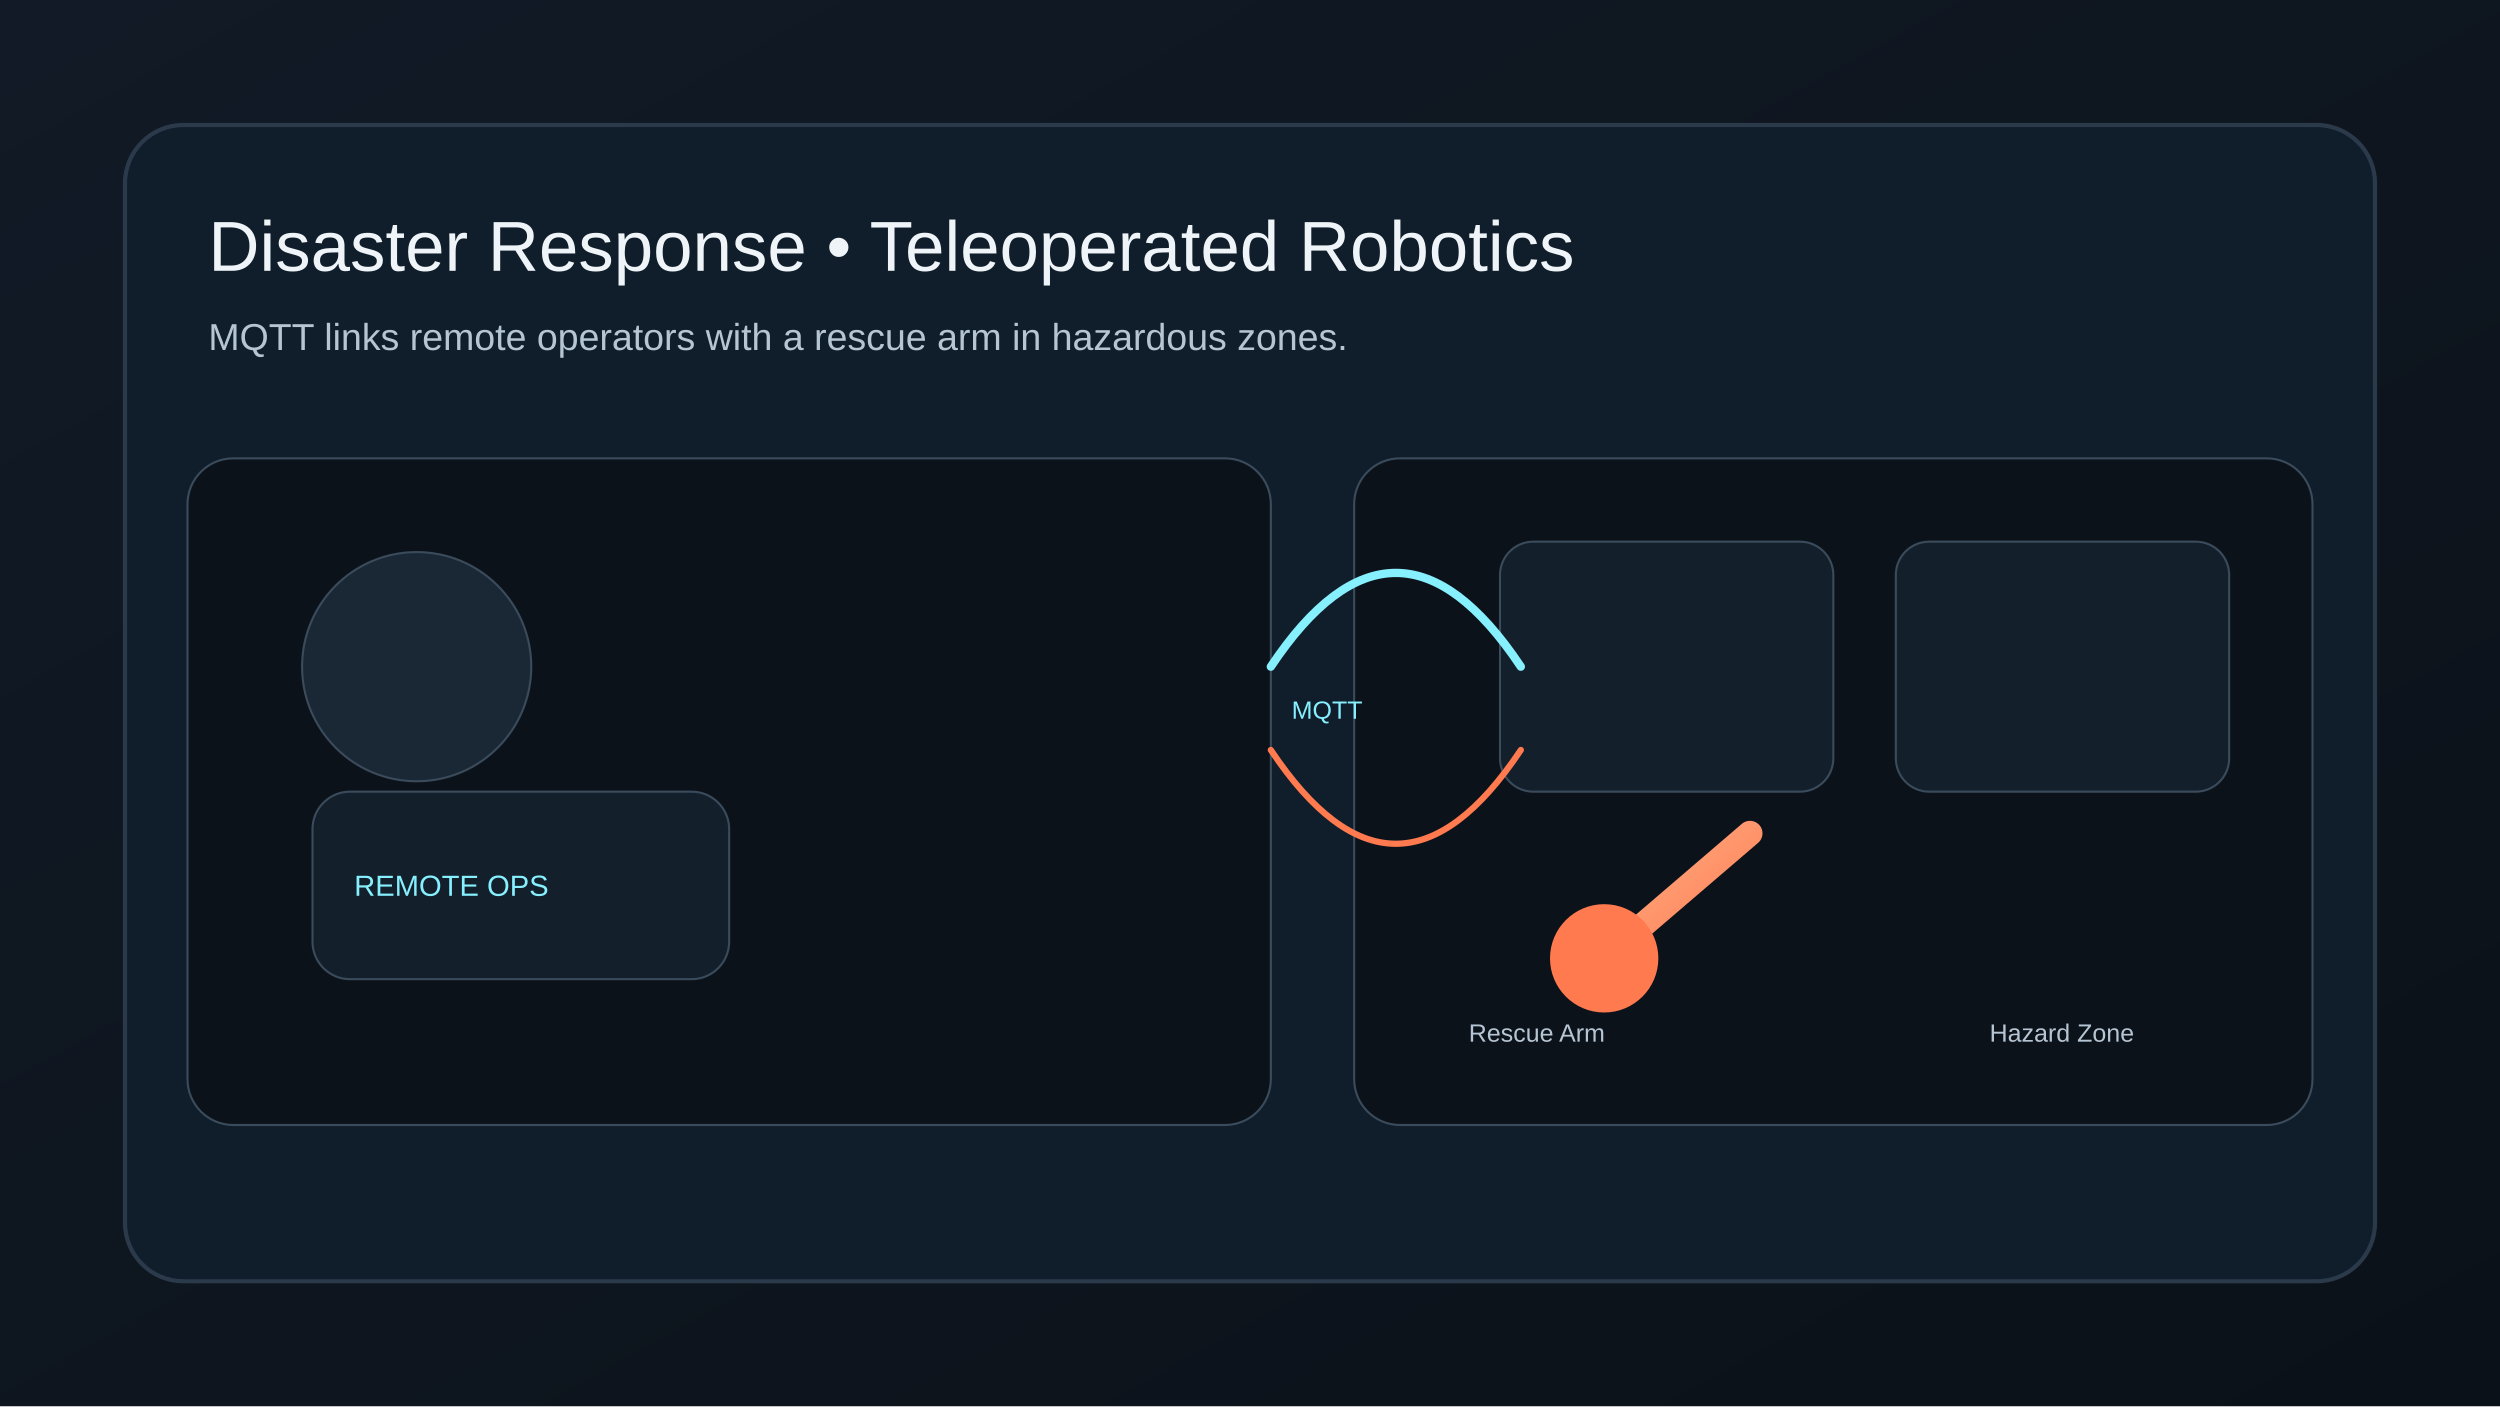
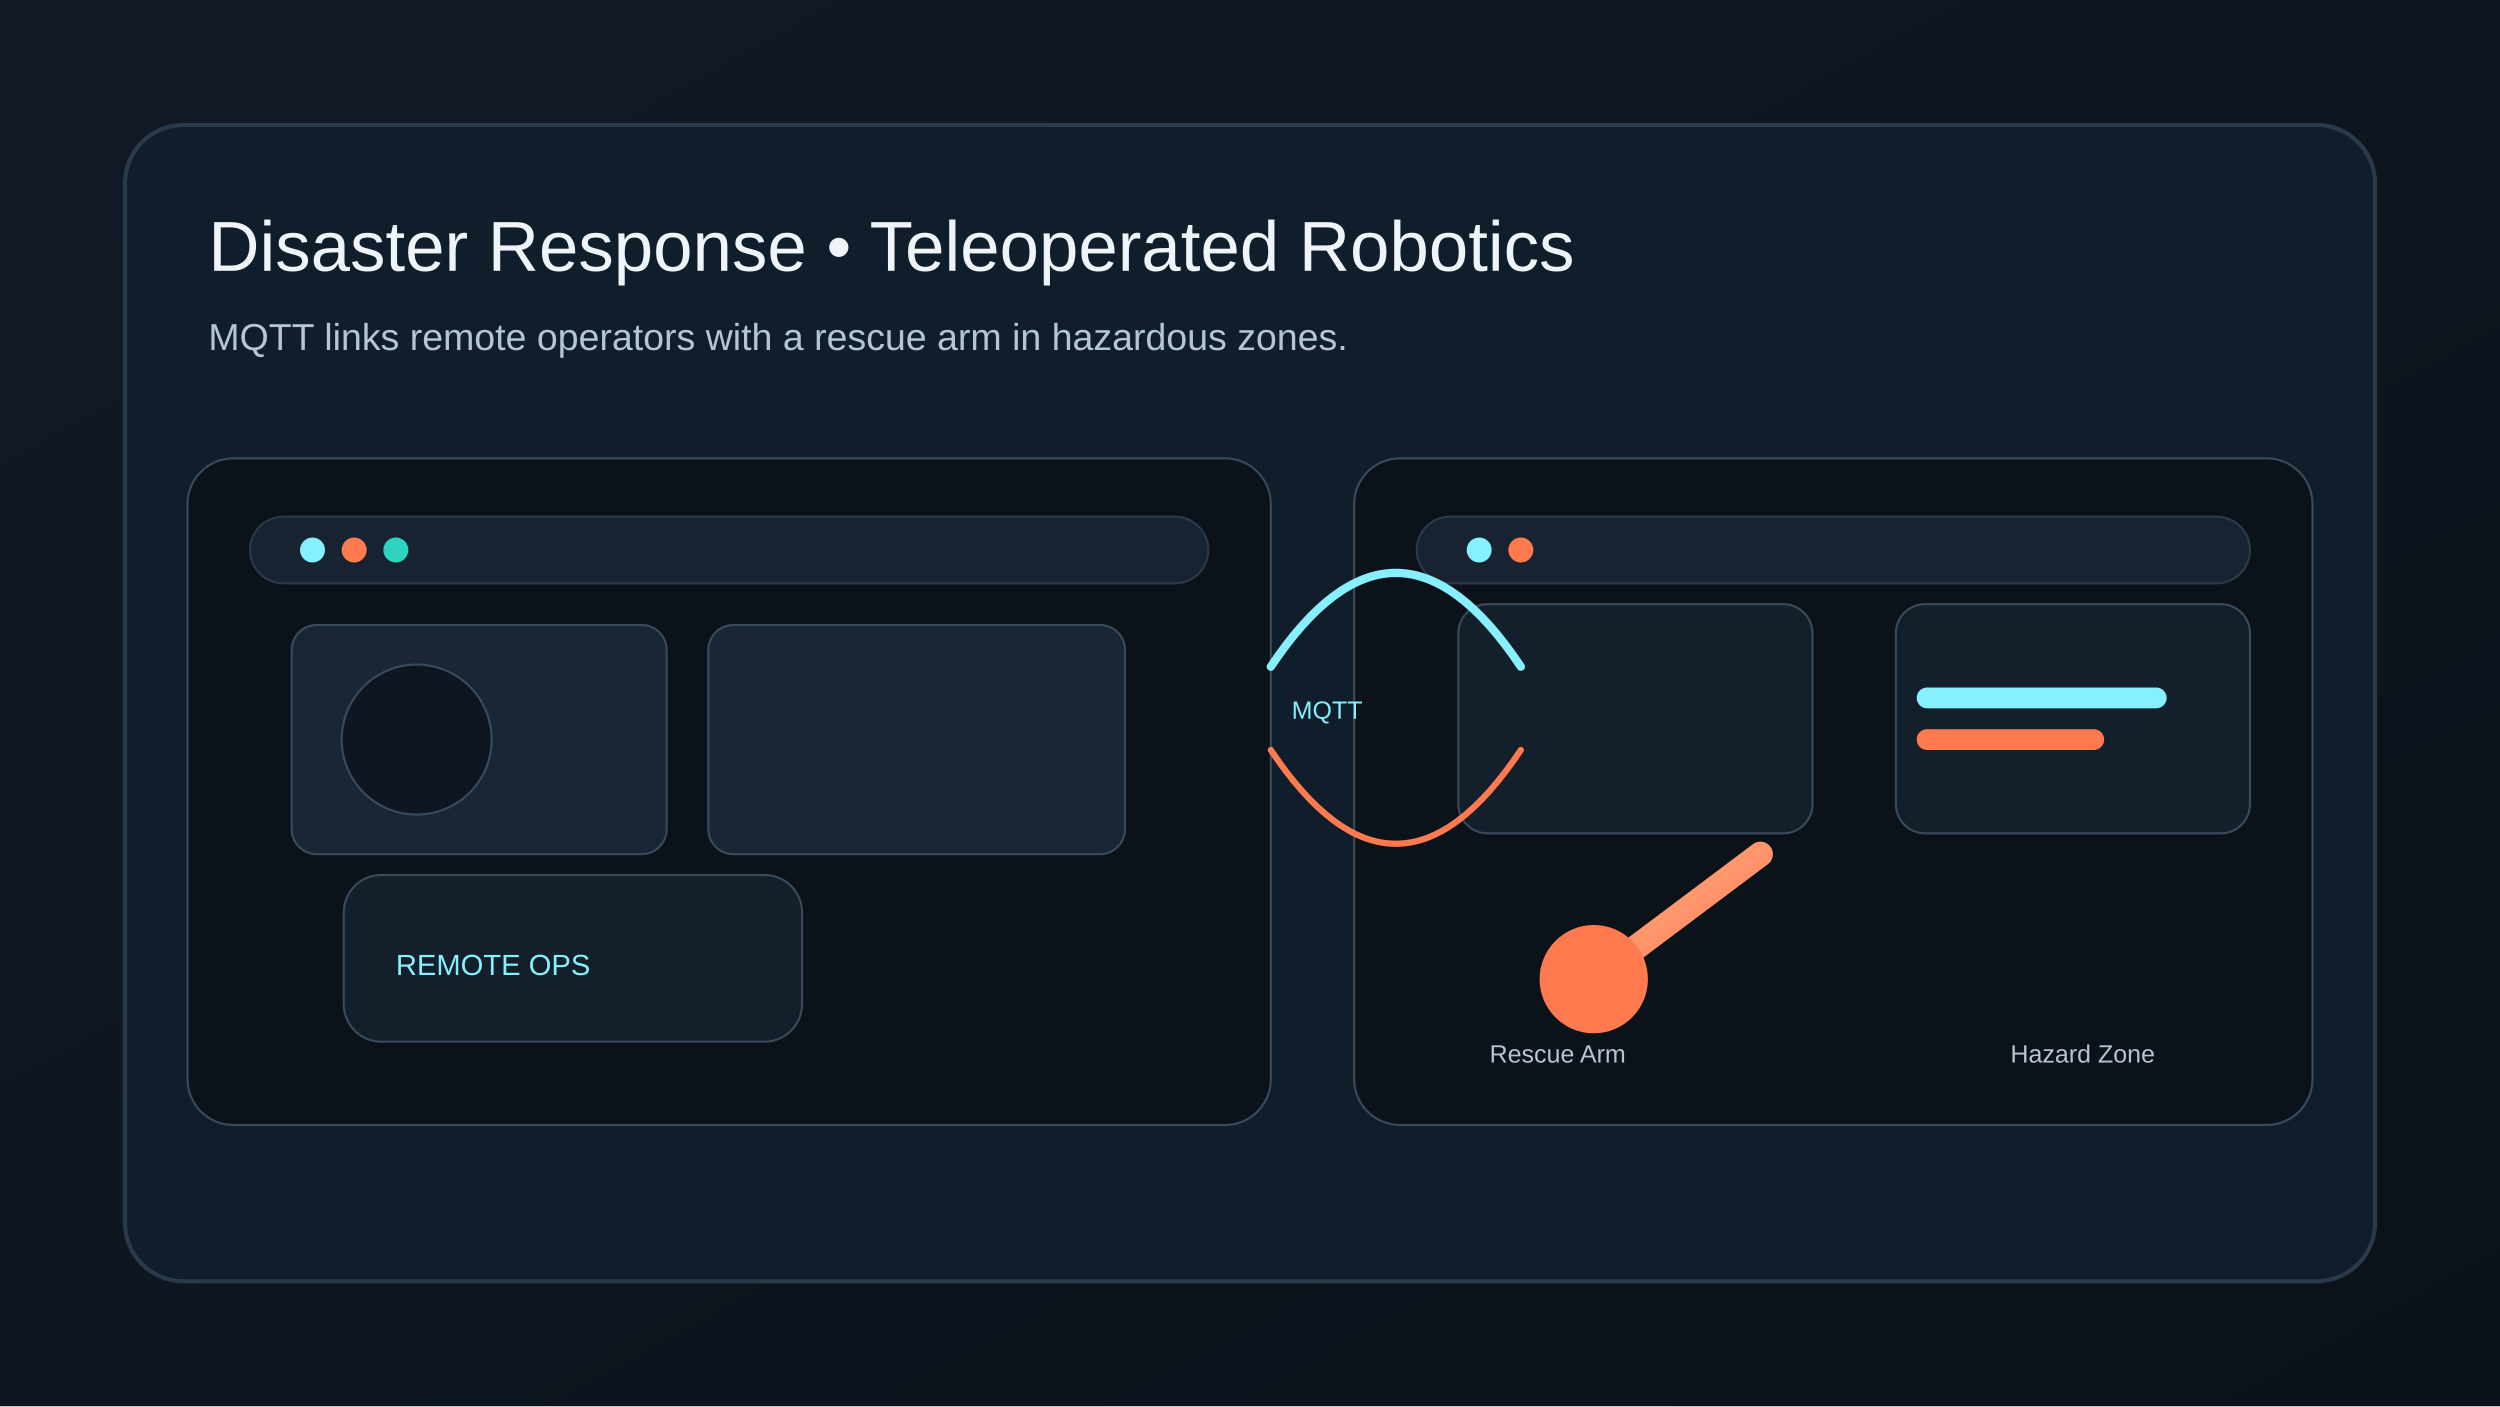
<svg xmlns="http://www.w3.org/2000/svg" width="1200" height="675" viewBox="0 0 1200 675">
  <defs>
    <linearGradient id="bg" x1="0" y1="0" x2="1" y2="1">
      <stop offset="0%" stop-color="#111a26" />
      <stop offset="100%" stop-color="#0b1118" />
    </linearGradient>
    <linearGradient id="arm" x1="0" y1="0" x2="1" y2="1">
      <stop offset="0%" stop-color="#ffb087" />
      <stop offset="100%" stop-color="#ff7a4f" />
    </linearGradient>
  </defs>
  <rect width="1200" height="675" fill="url(#bg)" />
  <rect x="60" y="60" width="1080" height="555" rx="28" fill="#101d2a" stroke="#2b3a4b" stroke-width="2" />
  <text x="100" y="130" fill="#eef4f8" font-family="Arial, sans-serif" font-size="34">
    Disaster Response • Teleoperated Robotics
  </text>
  <text x="100" y="168" fill="#b6c5d3" font-family="Arial, sans-serif" font-size="18">
    MQTT links remote operators with a rescue arm in hazardous zones.
  </text>
  <rect x="90" y="220" width="520" height="320" rx="22" fill="#0c121a" stroke="#3a4b5c" />
  <rect x="650" y="220" width="460" height="320" rx="22" fill="#0c121a" stroke="#3a4b5c" />
-   <circle cx="200" cy="320" r="55" fill="#1a2735" stroke="#3a4b5c" />
-   <rect x="150" y="380" width="200" height="90" rx="18" fill="#131f2b" stroke="#3a4b5c" />
-   <text x="170" y="430" fill="#87f0ff" font-family="Arial, sans-serif" font-size="14">REMOTE OPS</text>
-   <rect x="720" y="260" width="160" height="120" rx="16" fill="#131f2b" stroke="#3a4b5c" />
-   <rect x="910" y="260" width="160" height="120" rx="16" fill="#131f2b" stroke="#3a4b5c" />
-   <path d="M780 320h120" stroke="url(#arm)" stroke-width="12" stroke-linecap="round" />
-   <path d="M840 320v80" stroke="url(#arm)" stroke-width="12" stroke-linecap="round" />
-   <path d="M840 400l-70 60" stroke="url(#arm)" stroke-width="12" stroke-linecap="round" />
-   <circle cx="770" cy="460" r="26" fill="#ff7a4f" />
-   <text x="705" y="500" fill="#b6c5d3" font-family="Arial, sans-serif" font-size="12">Rescue Arm</text>
-   <text x="955" y="500" fill="#b6c5d3" font-family="Arial, sans-serif" font-size="12">Hazard Zone</text>
+   <rect x="120" y="248" width="460" height="32" rx="16" fill="#172331" stroke="#2b3a4b" />
+   <circle cx="150" cy="264" r="6" fill="#87f0ff" />
+   <circle cx="170" cy="264" r="6" fill="#ff7a4f" />
+   <circle cx="190" cy="264" r="6" fill="#2dd4bf" />
+   <rect x="140" y="300" width="180" height="110" rx="12" fill="#182636" stroke="#3a4b5c" />
+   <rect x="340" y="300" width="200" height="110" rx="12" fill="#182636" stroke="#3a4b5c" />
+   <circle cx="200" cy="355" r="36" fill="#0e1721" stroke="#3a4b5c" />
+   <rect x="165" y="420" width="220" height="80" rx="18" fill="#131f2b" stroke="#3a4b5c" />
+   <text x="190" y="468" fill="#87f0ff" font-family="Arial, sans-serif" font-size="14">REMOTE OPS</text>
+   <rect x="680" y="248" width="400" height="32" rx="16" fill="#172331" stroke="#2b3a4b" />
+   <circle cx="710" cy="264" r="6" fill="#87f0ff" />
+   <circle cx="730" cy="264" r="6" fill="#ff7a4f" />
+   <rect x="700" y="290" width="170" height="110" rx="14" fill="#131f2b" stroke="#3a4b5c" />
+   <rect x="910" y="290" width="170" height="110" rx="14" fill="#131f2b" stroke="#3a4b5c" />
+   <path d="M770 330h150" stroke="url(#arm)" stroke-width="12" stroke-linecap="round" />
+   <path d="M845 330v80" stroke="url(#arm)" stroke-width="12" stroke-linecap="round" />
+   <path d="M845 410l-80 60" stroke="url(#arm)" stroke-width="12" stroke-linecap="round" />
+   <circle cx="765" cy="470" r="26" fill="#ff7a4f" />
+   <rect x="920" y="330" width="120" height="10" rx="5" fill="#87f0ff" />
+   <rect x="920" y="350" width="90" height="10" rx="5" fill="#ff7a4f" />
+   <text x="715" y="510" fill="#b6c5d3" font-family="Arial, sans-serif" font-size="12">Rescue Arm</text>
+   <text x="965" y="510" fill="#b6c5d3" font-family="Arial, sans-serif" font-size="12">Hazard Zone</text>
  <path d="M610 320 C650 260, 690 260, 730 320" fill="none" stroke="#87f0ff" stroke-width="4" stroke-linecap="round" />
  <path d="M610 360 C650 420, 690 420, 730 360" fill="none" stroke="#ff7a4f" stroke-width="3" stroke-linecap="round" />
  <text x="620" y="345" fill="#87f0ff" font-family="Arial, sans-serif" font-size="12">MQTT</text>
</svg>
